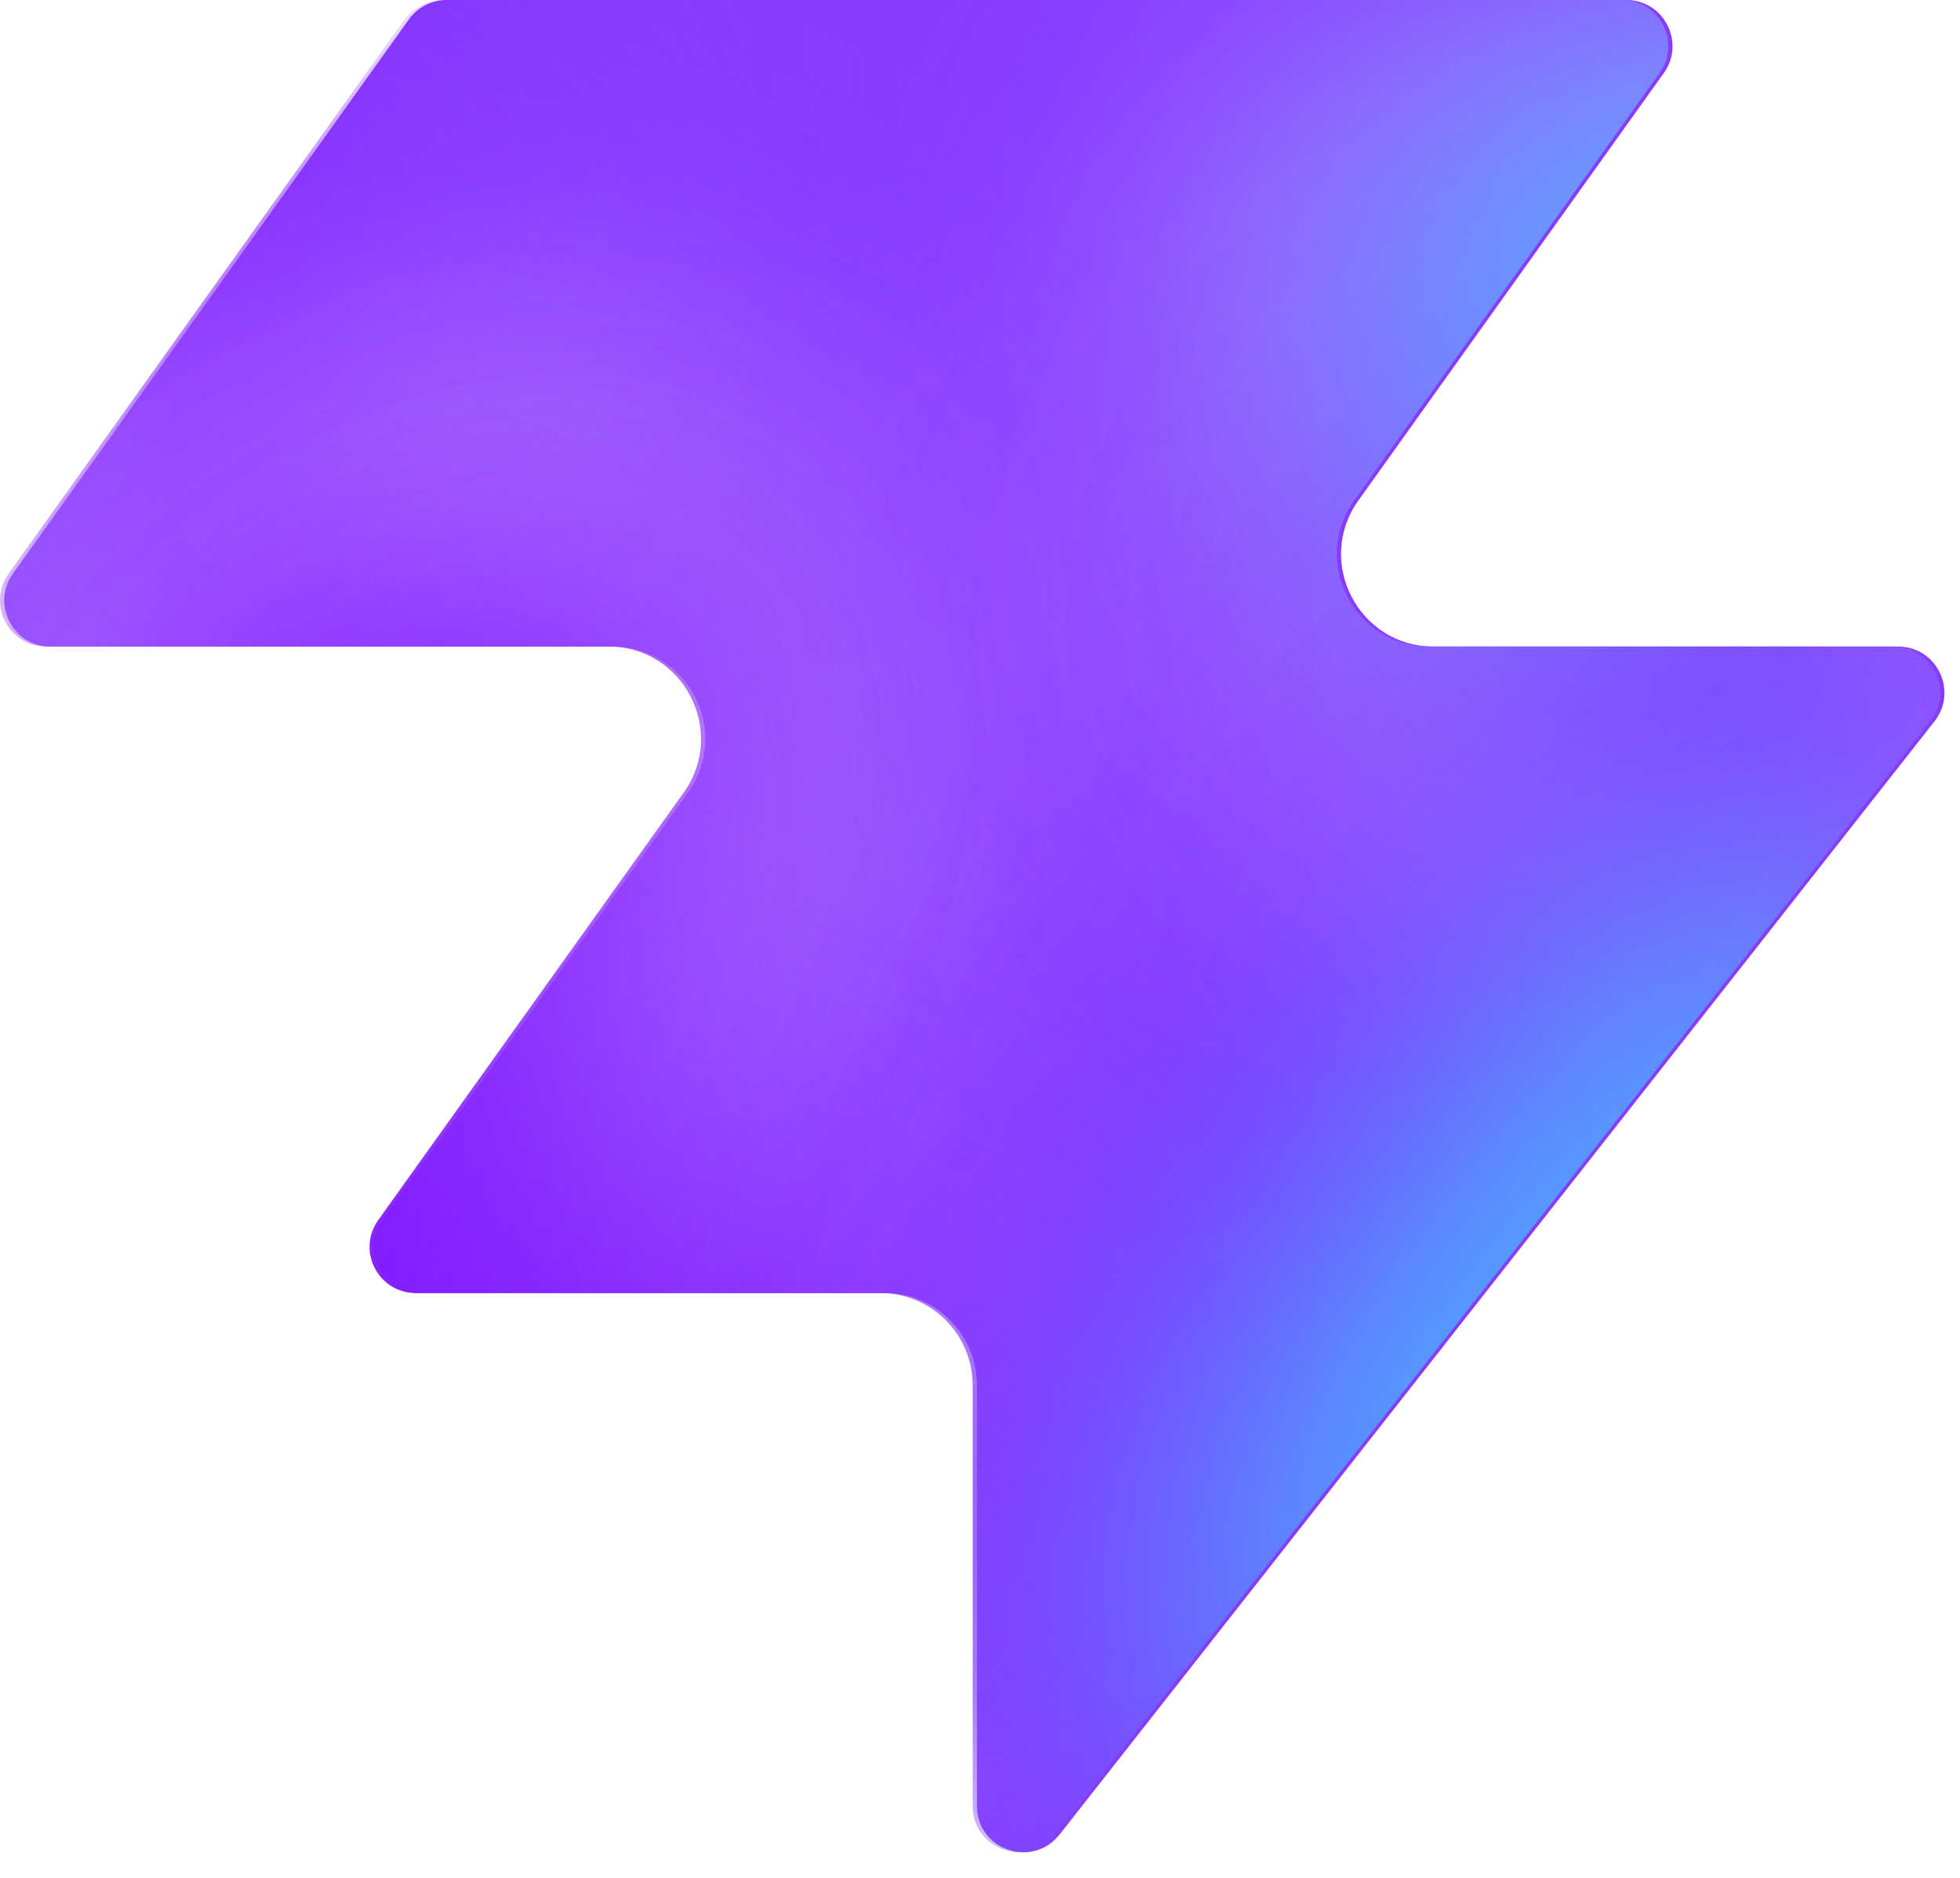
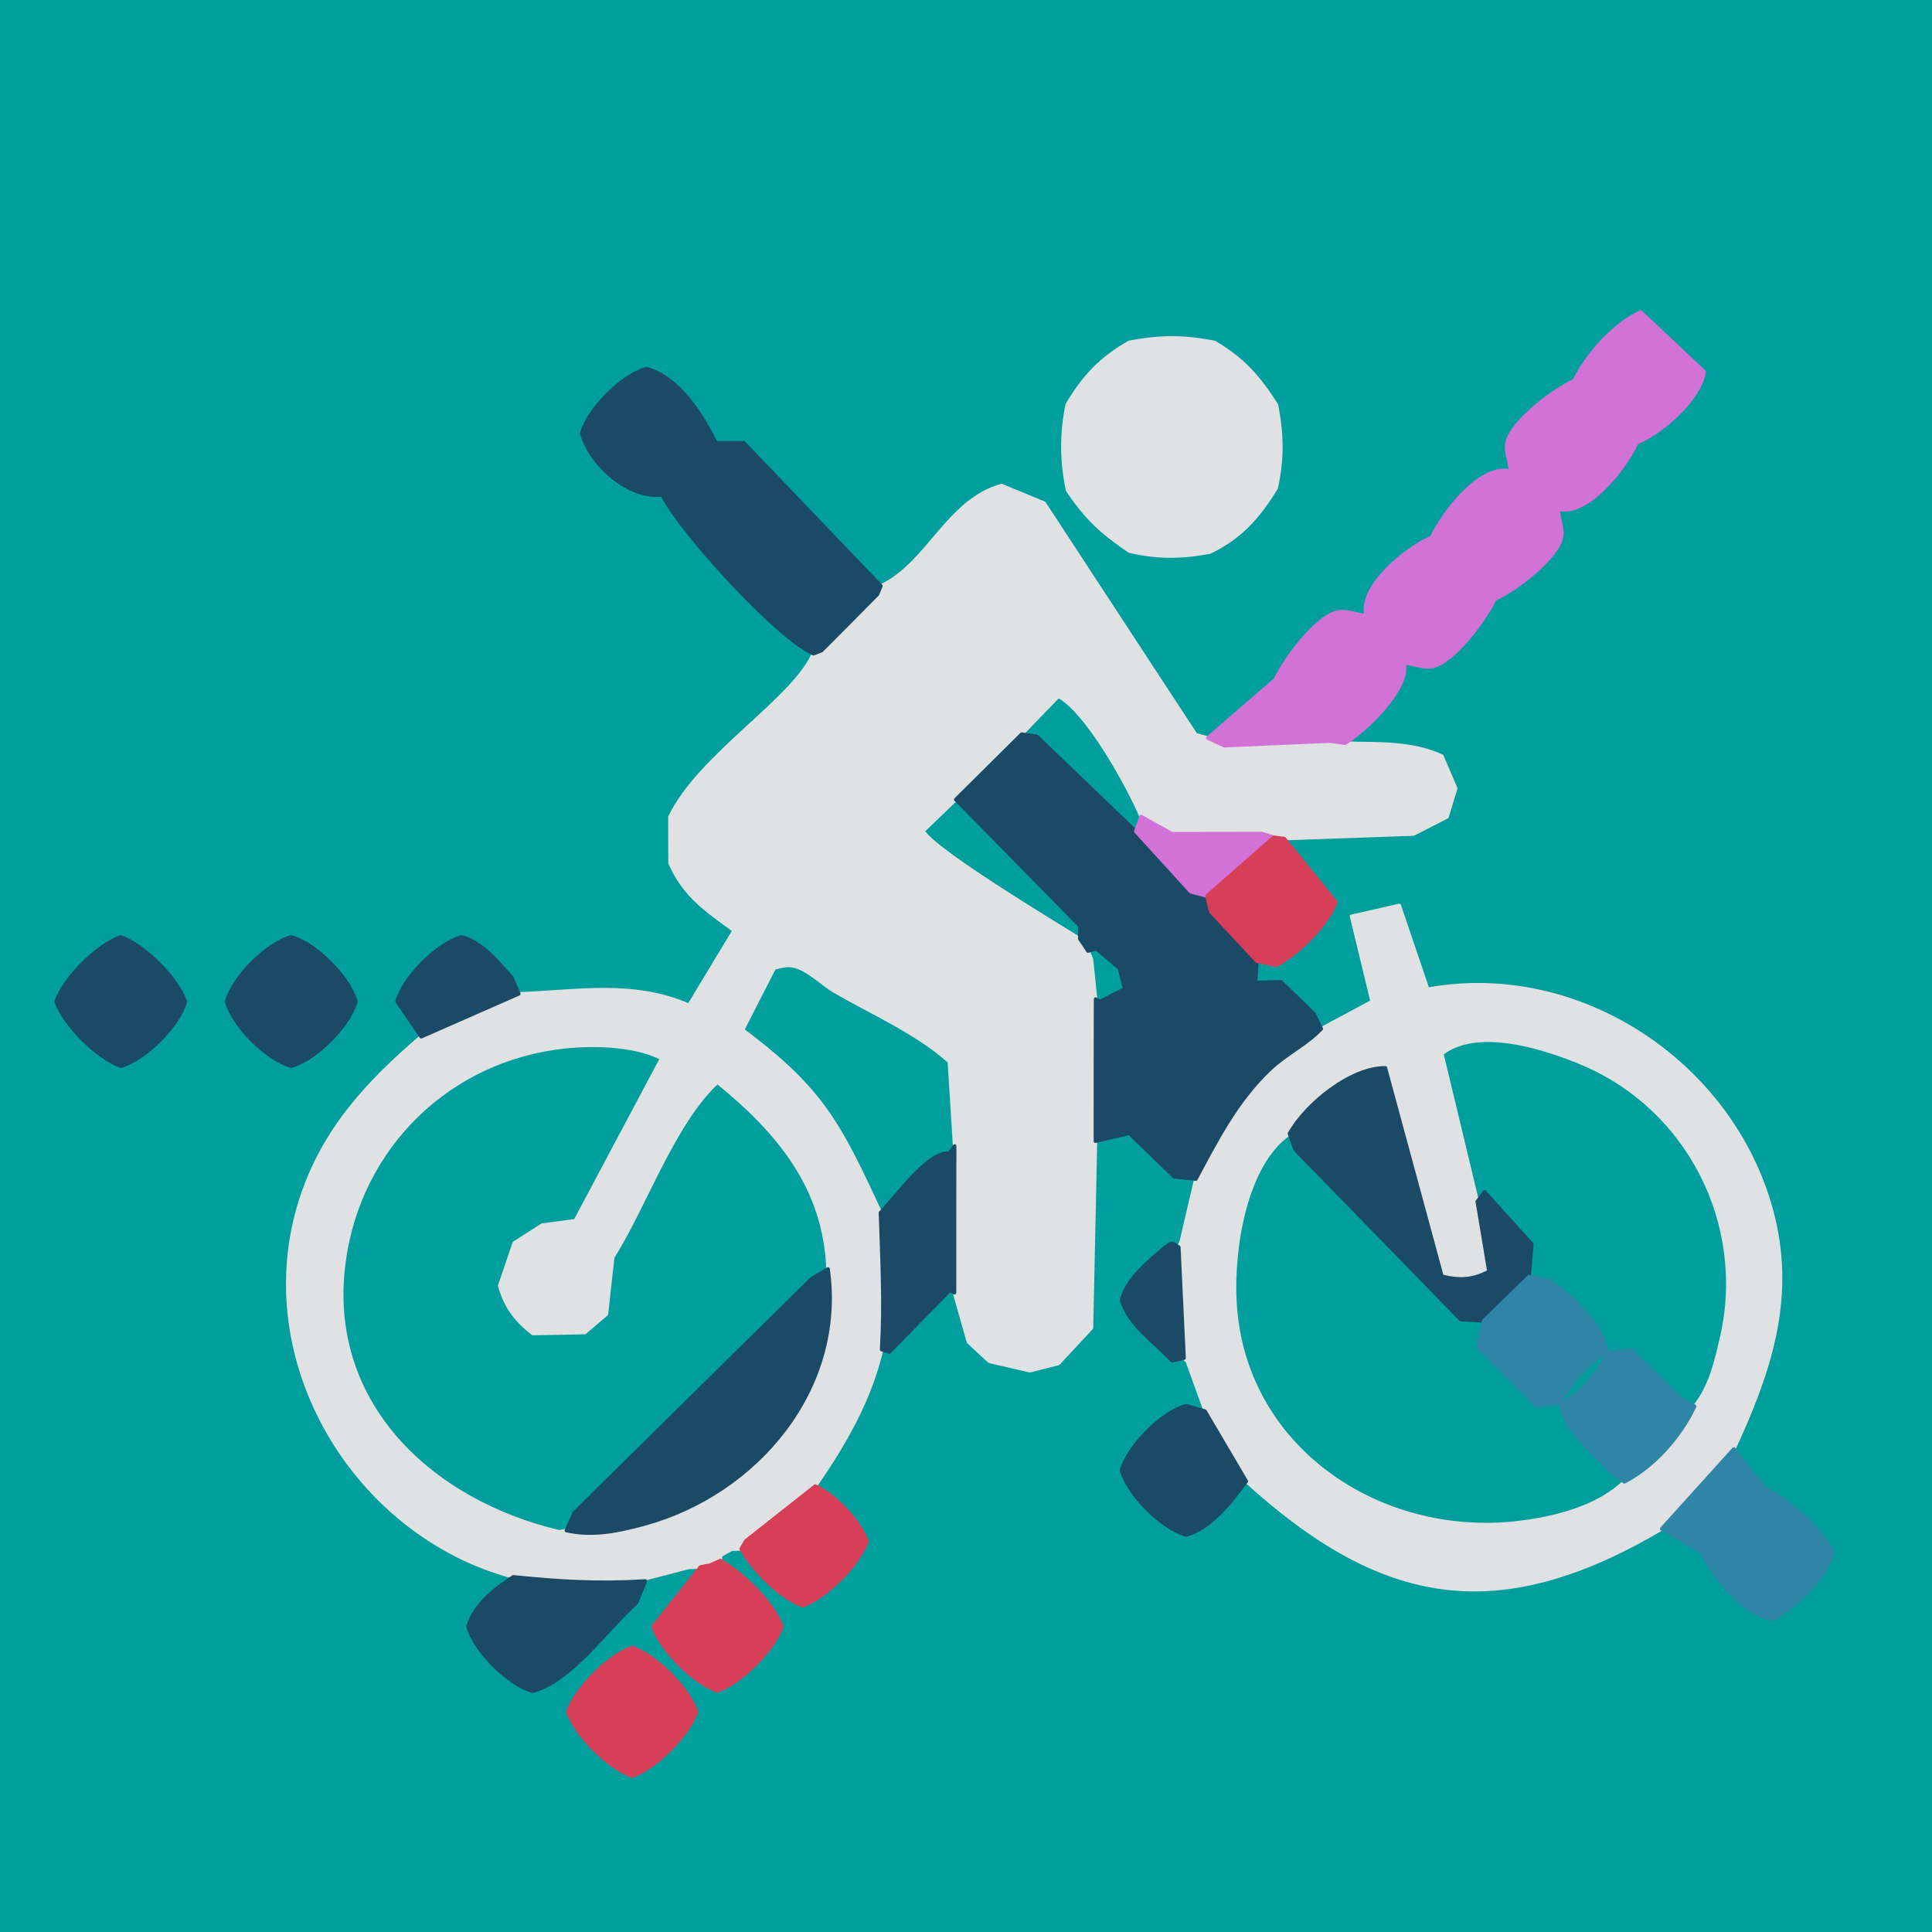
- <svg xmlns="http://www.w3.org/2000/svg" width="48" height="46" fill="none" viewBox="0 0 48 46">
-   <path fill="#863bff" d="M25.946 44.938c-.664.845-2.021.375-2.021-.698V33.937a2.26 2.26 0 0 0-2.262-2.262H10.287c-.92 0-1.456-1.04-.92-1.788l7.48-10.471c1.07-1.497 0-3.578-1.842-3.578H1.237c-.92 0-1.456-1.04-.92-1.788L10.013.474c.214-.297.556-.474.92-.474h28.894c.92 0 1.456 1.04.92 1.788l-7.48 10.471c-1.07 1.498 0 3.579 1.842 3.579h11.377c.943 0 1.473 1.088.89 1.83L25.947 44.94z" style="fill:#863bff;fill:color(display-p3 .525 .23 1);fill-opacity:1" />
-   <mask id="a" width="48" height="46" x="0" y="0" maskUnits="userSpaceOnUse" style="mask-type:alpha">
-     <path fill="#000" d="M25.842 44.938c-.664.844-2.021.375-2.021-.698V33.937a2.26 2.26 0 0 0-2.262-2.262H10.183c-.92 0-1.456-1.04-.92-1.788l7.48-10.471c1.07-1.498 0-3.579-1.842-3.579H1.133c-.92 0-1.456-1.04-.92-1.787L9.91.473c.214-.297.556-.474.92-.474h28.894c.92 0 1.456 1.04.92 1.788l-7.48 10.471c-1.07 1.498 0 3.578 1.842 3.578h11.377c.943 0 1.473 1.088.89 1.832L25.843 44.94z" style="fill:#000;fill-opacity:1" />
-   </mask>
-   <g mask="url(#a)">
-     <g filter="url(#b)">
-       <ellipse cx="5.508" cy="14.704" fill="#ede6ff" rx="5.508" ry="14.704" style="fill:#ede6ff;fill:color(display-p3 .927 .903 1);fill-opacity:1" transform="matrix(.00324 1 1 -.00324 -4.47 31.516)" />
-     </g>
-     <g filter="url(#c)">
-       <ellipse cx="10.399" cy="29.851" fill="#ede6ff" rx="10.399" ry="29.851" style="fill:#ede6ff;fill:color(display-p3 .927 .903 1);fill-opacity:1" transform="matrix(.00324 1 1 -.00324 -39.328 7.883)" />
-     </g>
-     <g filter="url(#d)">
-       <ellipse cx="5.508" cy="30.487" fill="#7e14ff" rx="5.508" ry="30.487" style="fill:#7e14ff;fill:color(display-p3 .492 .077 1);fill-opacity:1" transform="rotate(89.814 -25.913 -14.639)scale(1 -1)" />
-     </g>
-     <g filter="url(#e)">
-       <ellipse cx="5.508" cy="30.599" fill="#7e14ff" rx="5.508" ry="30.599" style="fill:#7e14ff;fill:color(display-p3 .492 .077 1);fill-opacity:1" transform="rotate(89.814 -32.644 -3.334)scale(1 -1)" />
-     </g>
-     <g filter="url(#f)">
-       <ellipse cx="5.508" cy="30.599" fill="#7e14ff" rx="5.508" ry="30.599" style="fill:#7e14ff;fill:color(display-p3 .492 .077 1);fill-opacity:1" transform="matrix(.00324 1 1 -.00324 -34.34 30.47)" />
-     </g>
-     <g filter="url(#g)">
-       <ellipse cx="14.072" cy="22.078" fill="#ede6ff" rx="14.072" ry="22.078" style="fill:#ede6ff;fill:color(display-p3 .927 .903 1);fill-opacity:1" transform="rotate(93.35 24.506 48.493)scale(-1 1)" />
-     </g>
-     <g filter="url(#h)">
-       <ellipse cx="3.47" cy="21.501" fill="#7e14ff" rx="3.47" ry="21.501" style="fill:#7e14ff;fill:color(display-p3 .492 .077 1);fill-opacity:1" transform="rotate(89.009 28.708 47.59)scale(-1 1)" />
-     </g>
-     <g filter="url(#i)">
-       <ellipse cx="3.47" cy="21.501" fill="#7e14ff" rx="3.47" ry="21.501" style="fill:#7e14ff;fill:color(display-p3 .492 .077 1);fill-opacity:1" transform="rotate(89.009 28.708 47.59)scale(-1 1)" />
-     </g>
-     <g filter="url(#j)">
-       <ellipse cx=".387" cy="8.972" fill="#7e14ff" rx="4.407" ry="29.108" style="fill:#7e14ff;fill:color(display-p3 .492 .077 1);fill-opacity:1" transform="rotate(39.51 .387 8.972)" />
-     </g>
-     <g filter="url(#k)">
-       <ellipse cx="47.523" cy="-6.092" fill="#7e14ff" rx="4.407" ry="29.108" style="fill:#7e14ff;fill:color(display-p3 .492 .077 1);fill-opacity:1" transform="rotate(37.892 47.523 -6.092)" />
-     </g>
-     <g filter="url(#l)">
-       <ellipse cx="41.412" cy="6.333" fill="#47bfff" rx="5.971" ry="9.665" style="fill:#47bfff;fill:color(display-p3 .28 .748 1);fill-opacity:1" transform="rotate(37.892 41.412 6.333)" />
-     </g>
-     <g filter="url(#m)">
-       <ellipse cx="-1.879" cy="38.332" fill="#7e14ff" rx="4.407" ry="29.108" style="fill:#7e14ff;fill:color(display-p3 .492 .077 1);fill-opacity:1" transform="rotate(37.892 -1.88 38.332)" />
-     </g>
-     <g filter="url(#n)">
-       <ellipse cx="-1.879" cy="38.332" fill="#7e14ff" rx="4.407" ry="29.108" style="fill:#7e14ff;fill:color(display-p3 .492 .077 1);fill-opacity:1" transform="rotate(37.892 -1.88 38.332)" />
-     </g>
-     <g filter="url(#o)">
-       <ellipse cx="35.651" cy="29.907" fill="#7e14ff" rx="4.407" ry="29.108" style="fill:#7e14ff;fill:color(display-p3 .492 .077 1);fill-opacity:1" transform="rotate(37.892 35.651 29.907)" />
-     </g>
-     <g filter="url(#p)">
-       <ellipse cx="38.418" cy="32.4" fill="#47bfff" rx="5.971" ry="15.297" style="fill:#47bfff;fill:color(display-p3 .28 .748 1);fill-opacity:1" transform="rotate(37.892 38.418 32.4)" />
-     </g>
-   </g>
-   <defs>
-     <filter id="b" width="60.045" height="41.654" x="-19.77" y="16.149" color-interpolation-filters="sRGB" filterUnits="userSpaceOnUse">
-       <feFlood flood-opacity="0" result="BackgroundImageFix" />
-       <feBlend in="SourceGraphic" in2="BackgroundImageFix" result="shape" />
-       <feGaussianBlur result="effect1_foregroundBlur_2002_17158" stdDeviation="7.659" />
-     </filter>
-     <filter id="c" width="90.34" height="51.437" x="-54.613" y="-7.533" color-interpolation-filters="sRGB" filterUnits="userSpaceOnUse">
-       <feFlood flood-opacity="0" result="BackgroundImageFix" />
-       <feBlend in="SourceGraphic" in2="BackgroundImageFix" result="shape" />
-       <feGaussianBlur result="effect1_foregroundBlur_2002_17158" stdDeviation="7.659" />
-     </filter>
-     <filter id="d" width="79.355" height="29.4" x="-49.64" y="2.03" color-interpolation-filters="sRGB" filterUnits="userSpaceOnUse">
-       <feFlood flood-opacity="0" result="BackgroundImageFix" />
-       <feBlend in="SourceGraphic" in2="BackgroundImageFix" result="shape" />
-       <feGaussianBlur result="effect1_foregroundBlur_2002_17158" stdDeviation="4.596" />
-     </filter>
-     <filter id="e" width="79.579" height="29.4" x="-45.045" y="20.029" color-interpolation-filters="sRGB" filterUnits="userSpaceOnUse">
-       <feFlood flood-opacity="0" result="BackgroundImageFix" />
-       <feBlend in="SourceGraphic" in2="BackgroundImageFix" result="shape" />
-       <feGaussianBlur result="effect1_foregroundBlur_2002_17158" stdDeviation="4.596" />
-     </filter>
-     <filter id="f" width="79.579" height="29.4" x="-43.513" y="21.178" color-interpolation-filters="sRGB" filterUnits="userSpaceOnUse">
-       <feFlood flood-opacity="0" result="BackgroundImageFix" />
-       <feBlend in="SourceGraphic" in2="BackgroundImageFix" result="shape" />
-       <feGaussianBlur result="effect1_foregroundBlur_2002_17158" stdDeviation="4.596" />
-     </filter>
-     <filter id="g" width="74.749" height="58.852" x="15.756" y="-17.901" color-interpolation-filters="sRGB" filterUnits="userSpaceOnUse">
-       <feFlood flood-opacity="0" result="BackgroundImageFix" />
-       <feBlend in="SourceGraphic" in2="BackgroundImageFix" result="shape" />
-       <feGaussianBlur result="effect1_foregroundBlur_2002_17158" stdDeviation="7.659" />
-     </filter>
-     <filter id="h" width="61.377" height="25.362" x="23.548" y="2.284" color-interpolation-filters="sRGB" filterUnits="userSpaceOnUse">
-       <feFlood flood-opacity="0" result="BackgroundImageFix" />
-       <feBlend in="SourceGraphic" in2="BackgroundImageFix" result="shape" />
-       <feGaussianBlur result="effect1_foregroundBlur_2002_17158" stdDeviation="4.596" />
-     </filter>
-     <filter id="i" width="61.377" height="25.362" x="23.548" y="2.284" color-interpolation-filters="sRGB" filterUnits="userSpaceOnUse">
-       <feFlood flood-opacity="0" result="BackgroundImageFix" />
-       <feBlend in="SourceGraphic" in2="BackgroundImageFix" result="shape" />
-       <feGaussianBlur result="effect1_foregroundBlur_2002_17158" stdDeviation="4.596" />
-     </filter>
-     <filter id="j" width="56.045" height="63.649" x="-27.636" y="-22.853" color-interpolation-filters="sRGB" filterUnits="userSpaceOnUse">
-       <feFlood flood-opacity="0" result="BackgroundImageFix" />
-       <feBlend in="SourceGraphic" in2="BackgroundImageFix" result="shape" />
-       <feGaussianBlur result="effect1_foregroundBlur_2002_17158" stdDeviation="4.596" />
-     </filter>
-     <filter id="k" width="54.814" height="64.646" x="20.116" y="-38.415" color-interpolation-filters="sRGB" filterUnits="userSpaceOnUse">
-       <feFlood flood-opacity="0" result="BackgroundImageFix" />
-       <feBlend in="SourceGraphic" in2="BackgroundImageFix" result="shape" />
-       <feGaussianBlur result="effect1_foregroundBlur_2002_17158" stdDeviation="4.596" />
-     </filter>
-     <filter id="l" width="33.541" height="35.313" x="24.641" y="-11.323" color-interpolation-filters="sRGB" filterUnits="userSpaceOnUse">
-       <feFlood flood-opacity="0" result="BackgroundImageFix" />
-       <feBlend in="SourceGraphic" in2="BackgroundImageFix" result="shape" />
-       <feGaussianBlur result="effect1_foregroundBlur_2002_17158" stdDeviation="4.596" />
-     </filter>
-     <filter id="m" width="54.814" height="64.646" x="-29.286" y="6.009" color-interpolation-filters="sRGB" filterUnits="userSpaceOnUse">
-       <feFlood flood-opacity="0" result="BackgroundImageFix" />
-       <feBlend in="SourceGraphic" in2="BackgroundImageFix" result="shape" />
-       <feGaussianBlur result="effect1_foregroundBlur_2002_17158" stdDeviation="4.596" />
-     </filter>
-     <filter id="n" width="54.814" height="64.646" x="-29.286" y="6.009" color-interpolation-filters="sRGB" filterUnits="userSpaceOnUse">
-       <feFlood flood-opacity="0" result="BackgroundImageFix" />
-       <feBlend in="SourceGraphic" in2="BackgroundImageFix" result="shape" />
-       <feGaussianBlur result="effect1_foregroundBlur_2002_17158" stdDeviation="4.596" />
-     </filter>
-     <filter id="o" width="54.814" height="64.646" x="8.244" y="-2.416" color-interpolation-filters="sRGB" filterUnits="userSpaceOnUse">
-       <feFlood flood-opacity="0" result="BackgroundImageFix" />
-       <feBlend in="SourceGraphic" in2="BackgroundImageFix" result="shape" />
-       <feGaussianBlur result="effect1_foregroundBlur_2002_17158" stdDeviation="4.596" />
-     </filter>
-     <filter id="p" width="39.409" height="43.623" x="18.713" y="10.588" color-interpolation-filters="sRGB" filterUnits="userSpaceOnUse">
-       <feFlood flood-opacity="0" result="BackgroundImageFix" />
-       <feBlend in="SourceGraphic" in2="BackgroundImageFix" result="shape" />
-       <feGaussianBlur result="effect1_foregroundBlur_2002_17158" stdDeviation="4.596" />
-     </filter>
-   </defs>
+ <svg xmlns="http://www.w3.org/2000/svg" viewBox="0 0 136 136" width="136" height="136">
+   <path d="M0.08 0.08C45.36 0.08 90.64 0.08 135.92 0.08C135.92 45.36 135.92 90.64 135.92 135.92C90.64 135.92 45.36 135.92 0.08 135.92C0.08 90.64 0.08 45.36 0.08 0.08ZM85.02 51.95C84.74 51.87 84.45 51.8 84.17 51.72C80.61 46.29 77.06 40.86 73.5 35.42C72.5 35.01 71.5 34.59 70.5 34.18C66.69 35.25 65.35 39.68 62.01 41.25C58.79 37.89 55.57 34.53 52.36 31.17C51.7 31.17 51.05 31.17 50.39 31.17C49.42 29.22 47.81 26.57 45.5 25.95C43.8 26.41 41.41 28.8 40.95 30.5C41.55 32.74 44.35 35.15 46.61 34.83C47.9 37.42 54.6 44.8 57.26 46.02C55.83 49.29 49.3 53.11 47.16 57.5C47.16 58.59 47.16 59.67 47.17 60.76C48.19 63.07 49.71 64.05 51.68 65.5C50.62 67.26 49.56 69.01 48.5 70.77C44.57 69.05 40.62 69.82 36.52 69.96C36.36 69.58 36.2 69.21 36.04 68.83C35.04 67.71 33.97 66.35 32.5 65.95C30.8 66.41 28.41 68.8 27.95 70.5C28.52 71.33 29.09 72.15 29.65 72.98C25.87 76.21 22.77 79.55 21.2 84.39C17.54 95.7 24.94 108.03 36.13 111C34.86 111.82 33.37 112.98 32.95 114.5C33.41 116.2 35.8 118.59 37.5 119.05C40.21 118.33 42.71 114.69 44.8 112.83C45.01 112.32 45.22 111.8 45.43 111.29C45.37 111.25 45.32 111.21 45.26 111.17C46.34 110.89 47.42 110.61 48.5 110.33C48.77 110.32 49.04 110.32 49.3 110.31C48.19 111.71 47.08 113.1 45.97 114.5C46.59 116.21 48.79 118.41 50.5 119.03C52.17 118.43 54.43 116.17 55.03 114.5C54.42 112.8 52.27 110.75 50.71 109.85C50.71 109.74 50.71 109.62 50.71 109.5C50.98 109.35 51.24 109.2 51.5 109.05C51.72 109.05 51.95 109.04 52.17 109.03C53 110.51 54.9 112.45 56.5 113.03C58.17 112.43 60.43 110.17 61.03 108.5C60.51 107.07 58.78 105.25 57.39 104.61C59.46 101.6 61.21 98.6 62.06 95C62.24 95.06 62.42 95.11 62.6 95.17C64.02 93.72 65.44 92.28 66.86 90.83C66.97 90.89 67.08 90.94 67.19 91C67.52 92.15 67.84 93.31 68.17 94.46C68.66 94.92 69.15 95.38 69.65 95.83C70.6 96.05 71.55 96.27 72.5 96.49C73.17 96.32 73.83 96.15 74.5 95.98C75.28 95.15 76.06 94.31 76.83 93.48C76.93 89.1 77.02 84.72 77.11 80.33C77.91 80.15 78.7 79.96 79.5 79.78C80.55 80.8 81.6 81.81 82.65 82.83C83.16 82.89 83.67 82.94 84.18 83C83.84 84.44 83.51 85.89 83.17 87.33C83.1 87.49 83.04 87.64 82.98 87.8C82.44 87.42 82.48 87.46 81.99 87.83C80.81 88.83 79.36 90 78.95 91.5C79.43 93.26 81.28 94.46 82.5 95.78C82.78 95.72 83.07 95.66 83.35 95.6C83.43 95.68 83.5 95.76 83.58 95.83C84 96.99 84.42 98.14 84.83 99.29C84.83 99.31 84.82 99.32 84.82 99.33C84.38 99.21 83.94 99.08 83.5 98.95C81.8 99.41 79.41 101.8 78.95 103.5C79.41 105.2 81.8 107.59 83.5 108.05C85.22 107.59 86.69 105.69 87.73 104.27C97.35 113.01 105.46 114.4 116.97 107.62C117.92 108.18 118.88 108.73 119.83 109.29C120.55 111.07 122.9 113.73 124.83 113.97C126.39 113.06 128.75 110.97 128.97 109.17C127.94 107.39 125.97 105.63 124.17 104.71C123.46 103.81 122.76 102.9 122.05 102C124.46 96.77 126.27 91.63 124.82 85.69C122.24 75.1 111.35 67.66 100.5 69.64C99.83 67.67 99.17 65.71 98.5 63.74C97.38 64 96.26 64.25 95.14 64.5C95.62 66.5 96.11 68.5 96.59 70.5C95.4 71.14 94.21 71.78 93.01 72.42C92.84 72.07 92.67 71.72 92.5 71.37C91.72 70.62 90.94 69.86 90.17 69.11C89.57 69.13 88.98 69.15 88.39 69.17C88.42 68.66 88.44 68.16 88.47 67.65C88.92 67.75 89.38 67.85 89.83 67.95C91.36 67.16 93.45 65.11 94.03 63.5C92.82 62.01 91.61 60.52 90.4 59.03C93.43 58.92 96.47 58.82 99.5 58.71C100.29 58.31 101.07 57.9 101.86 57.5C102.06 56.83 102.27 56.17 102.47 55.5C102.15 54.74 101.82 53.99 101.5 53.23C99.39 52.24 96.94 52.38 94.67 52.32C95.97 51.57 99.29 48.47 98.83 46.67C99.44 46.7 100.19 47.03 100.79 46.92C102.35 46.64 104.61 43.49 105.22 42.17C106.53 41.63 109.65 39.3 109.92 37.79C110.03 37.19 109.7 36.44 109.67 35.83C111.78 36.37 114.42 32.9 115.22 31.17C116.99 30.43 119.68 28.09 119.96 26.17C118.47 24.77 116.99 23.37 115.5 21.97C113.67 22.76 111.68 24.98 110.83 26.78C109.5 27.39 106.36 29.64 106.08 31.21C105.97 31.82 106.3 32.56 106.33 33.17C104.22 32.63 101.58 36.1 100.78 37.83C99.04 38.55 95.65 41.28 96.17 43.33C95.56 43.3 94.81 42.97 94.21 43.08C92.65 43.36 90.38 46.51 89.78 47.83C88.2 49.2 86.61 50.57 85.02 51.95ZM85.5 24.11C83.37 23.68 81.63 23.69 79.5 24.1C77.49 25.24 76.29 26.51 75.12 28.5C74.71 30.61 74.72 32.4 75.15 34.5C76.44 36.45 77.58 37.49 79.5 38.79C81.44 39.26 83.22 39.23 85.17 38.86C87.35 37.8 88.58 36.39 89.83 34.36C90.29 32.32 90.25 30.54 89.85 28.5C88.59 26.54 87.53 25.31 85.5 24.11ZM80.33 57.48C80.2 57.83 80.08 58.18 79.95 58.52C77.63 56.29 75.3 54.06 72.98 51.83C72.63 51.78 72.28 51.73 71.92 51.68C72.78 50.79 73.64 49.9 74.5 49.01C76.5 50.04 79.43 55.34 80.33 57.48ZM67.28 56.28C70.19 59.24 73.1 62.2 76.01 65.17C76.01 65.47 76.01 65.78 76.01 66.09C74.04 64.86 65.82 59.92 64.97 58.5C65.74 57.76 66.51 57.02 67.28 56.28ZM8.5 65.95C6.82 66.55 4.55 68.82 3.95 70.5C4.55 72.18 6.82 74.43 8.5 75.05C10.2 74.59 12.59 72.2 13.05 70.5C12.45 68.83 10.17 66.55 8.5 65.95ZM20.5 65.95C18.8 66.41 16.41 68.8 15.95 70.5C16.41 72.2 18.8 74.59 20.5 75.05C22.2 74.59 24.59 72.2 25.05 70.5C24.59 68.8 22.2 66.41 20.5 65.95ZM77.12 70.33C77.02 69.4 76.93 68.46 76.83 67.52C76.75 67.33 76.67 67.14 76.59 66.95C76.78 66.89 76.98 66.83 77.17 66.78C77.71 67.24 78.26 67.7 78.81 68.17C78.93 68.65 79.05 69.13 79.17 69.61C78.59 69.91 78.02 70.2 77.44 70.5C77.33 70.44 77.22 70.39 77.12 70.33ZM67.2 80.67C67.08 80.84 66.95 81.02 66.83 81.19C65.42 80.94 63 84.33 61.98 85.37C59.08 79.14 57.93 76.74 52.27 72.5C53.01 71.05 53.76 69.59 54.5 68.14C55 68.03 55.3 67.9 55.82 67.99C56.8 68.16 57.89 69.27 58.74 69.77C61.35 71.29 64.61 72.71 66.83 74.73C66.95 76.71 67.08 78.69 67.2 80.67ZM119.29 99C118.97 98.83 118.65 98.67 118.33 98.5C117.17 97.34 116 96.19 114.83 95.03C114.28 95.1 113.72 95.17 113.17 95.23C112.53 96.63 111.2 98.12 109.86 98.83C110.27 100.97 112.17 102.12 113.5 103.75C113.78 103.94 114.06 104.13 114.34 104.31C112.43 106.16 109.32 106.91 106.77 107.2C96.97 108.3 87.4 101.83 86.92 91.5C86.75 87.99 87.6 81.99 90.77 79.8C90.9 80.17 91.04 80.55 91.17 80.92C95.06 84.91 98.94 88.9 102.83 92.89C103.37 92.92 103.91 92.95 104.44 92.98C104.31 93.6 104.17 94.21 104.03 94.83C105.41 96.21 106.79 97.59 108.17 98.97C108.72 98.9 109.28 98.83 109.83 98.77C110.47 97.37 111.8 95.88 113.14 95.17C112.75 93.12 110.76 91.43 109.15 90.17C108.65 90.07 108.14 89.96 107.64 89.86C107.7 89.1 107.77 88.34 107.83 87.58C106.72 86.35 105.61 85.13 104.5 83.9C104.33 84.12 104.16 84.35 103.99 84.58C103.16 81.11 102.33 77.64 101.49 74.17C103.99 72.21 108.72 73.74 111.33 74.83C118.86 77.97 123.01 86.14 121.21 94.09C120.82 95.78 120.41 97.63 119.29 99ZM58.29 89.33C57.92 89.55 57.54 89.76 57.17 89.98C51.58 95.48 46 100.99 40.42 106.5C40.24 106.91 40.06 107.32 39.87 107.74C39.7 107.77 39.53 107.8 39.36 107.83C30.43 105.73 22.86 98.87 24.21 88.82C25.31 80.65 31.68 74.51 39.83 73.68C41.9 73.47 44.7 73.54 46.58 74.5C44.55 78.31 42.53 82.12 40.5 85.93C39.72 86.04 38.94 86.14 38.17 86.24C37.51 86.66 36.85 87.08 36.2 87.5C35.86 88.5 35.52 89.5 35.18 90.5C35.6 92.02 36.3 92.9 37.5 93.87C38.72 93.85 39.94 93.83 41.17 93.8C41.67 93.37 42.18 92.93 42.69 92.5C42.83 91.17 42.98 89.83 43.13 88.5C45.44 84.82 47.4 79.05 50.5 76.17C54.78 79.66 58.06 83.54 58.29 89.33ZM44.5 115.97C42.81 116.58 40.58 118.82 39.97 120.5C40.57 122.18 42.82 124.43 44.5 125.03C46.17 124.43 48.43 122.17 49.03 120.5C48.42 118.8 46.2 116.58 44.5 115.97Z" fill="#009f9d" fill-rule="evenodd" stroke="#009f9d" stroke-width="0.25" stroke-linejoin="round" />
+   <path d="M85.5 24.11C87.53 25.31 88.59 26.54 89.85 28.5C90.25 30.54 90.29 32.32 89.83 34.36C88.58 36.39 87.35 37.8 85.17 38.86C83.22 39.23 81.44 39.26 79.5 38.79C77.58 37.49 76.44 36.45 75.15 34.5C74.72 32.4 74.71 30.61 75.12 28.5C76.29 26.51 77.49 25.24 79.5 24.1C81.63 23.69 83.37 23.68 85.5 24.11ZM85.02 51.95C85.4 52.13 85.78 52.31 86.17 52.49C88.67 52.38 91.17 52.27 93.67 52.17C94 52.22 94.33 52.27 94.67 52.32C96.94 52.38 99.39 52.24 101.5 53.23C101.82 53.99 102.15 54.74 102.47 55.5C102.27 56.17 102.06 56.83 101.86 57.5C101.07 57.9 100.29 58.31 99.5 58.71C96.47 58.82 93.43 58.92 90.4 59.03C90.16 59 89.91 58.97 89.67 58.94C89.39 58.85 89.11 58.76 88.83 58.68C86.72 58.68 84.61 58.69 82.5 58.69C81.78 58.29 81.05 57.89 80.33 57.48C79.43 55.34 76.5 50.04 74.5 49.01C73.64 49.9 72.78 50.79 71.92 51.68C70.37 53.21 68.82 54.75 67.28 56.28C66.51 57.02 65.74 57.76 64.97 58.5C65.82 59.92 74.04 64.86 76.01 66.09C76.21 66.37 76.4 66.66 76.59 66.95C76.67 67.14 76.75 67.33 76.83 67.52C76.93 68.46 77.02 69.4 77.12 70.33C77.11 73.67 77.11 77 77.11 80.33C77.02 84.72 76.93 89.1 76.83 93.48C76.06 94.31 75.28 95.15 74.5 95.98C73.83 96.15 73.17 96.32 72.5 96.49C71.55 96.27 70.6 96.05 69.65 95.83C69.15 95.38 68.66 94.92 68.17 94.46C67.84 93.31 67.52 92.15 67.19 91C67.19 87.56 67.19 84.11 67.2 80.67C67.08 78.69 66.95 76.71 66.83 74.73C64.61 72.71 61.35 71.29 58.74 69.77C57.89 69.27 56.8 68.16 55.82 67.99C55.3 67.9 55 68.03 54.5 68.14C53.76 69.59 53.01 71.05 52.27 72.5C57.93 76.74 59.08 79.14 61.98 85.37C62.08 88.67 62.26 91.69 62.06 95C61.21 98.6 59.46 101.6 57.39 104.61C55.76 105.9 54.13 107.18 52.5 108.47C52.39 108.66 52.28 108.85 52.17 109.03C51.95 109.04 51.72 109.05 51.5 109.05C51.24 109.2 50.98 109.35 50.71 109.5C50.71 109.62 50.71 109.74 50.71 109.85C50.47 109.96 50.24 110.06 50 110.17C49.77 110.22 49.54 110.26 49.3 110.31C49.04 110.32 48.77 110.32 48.5 110.33C47.42 110.61 46.34 110.89 45.26 111.17C45.32 111.21 45.37 111.25 45.43 111.29C42.14 111.5 39.41 111.33 36.13 111C24.94 108.03 17.54 95.7 21.2 84.39C22.77 79.55 25.87 76.21 29.65 72.98C31.94 71.97 34.23 70.97 36.52 69.96C40.62 69.82 44.57 69.05 48.5 70.77C49.56 69.01 50.62 67.26 51.68 65.5C49.71 64.05 48.19 63.07 47.17 60.76C47.16 59.67 47.16 58.59 47.16 57.5C49.3 53.11 55.83 49.29 57.26 46.02C57.45 45.94 57.64 45.87 57.83 45.8C59.15 44.48 60.46 43.16 61.77 41.83C61.85 41.64 61.93 41.45 62.01 41.25C65.35 39.68 66.69 35.25 70.5 34.18C71.5 34.59 72.5 35.01 73.5 35.42C77.06 40.86 80.61 46.29 84.17 51.72C84.45 51.8 84.74 51.87 85.02 51.95ZM122.05 102C120.36 103.87 118.66 105.75 116.97 107.62C105.46 114.4 97.35 113.01 87.73 104.27C86.76 102.63 85.79 100.98 84.82 99.33C84.82 99.32 84.83 99.31 84.83 99.29C84.42 98.14 84 96.99 83.58 95.83C83.5 95.76 83.43 95.68 83.35 95.6C83.23 93 83.1 90.4 82.98 87.8C83.04 87.64 83.1 87.49 83.17 87.33C83.51 85.89 83.84 84.44 84.18 83C85.68 80.2 87.06 77.48 89.41 75.25C90.51 74.21 92.01 73.49 93.01 72.42C94.21 71.78 95.4 71.14 96.59 70.5C96.11 68.5 95.62 66.5 95.14 64.5C96.26 64.25 97.38 64 98.5 63.74C99.17 65.71 99.83 67.67 100.5 69.64C111.35 67.66 122.24 75.1 124.82 85.69C126.27 91.63 124.46 96.77 122.05 102ZM103.99 84.58C104.27 86.22 104.54 87.86 104.81 89.5C103.71 90.1 102.73 90.15 101.5 89.84C100.17 84.95 98.85 80.06 97.52 75.17C95.09 75.15 91.93 77.72 90.77 79.8C87.6 81.99 86.75 87.99 86.92 91.5C87.4 101.83 96.97 108.3 106.77 107.2C109.32 106.91 112.43 106.16 114.34 104.31C116.44 103.24 118.29 101.12 119.29 99C120.41 97.63 120.82 95.78 121.21 94.09C123.01 86.14 118.86 77.97 111.33 74.83C108.72 73.74 103.99 72.21 101.49 74.17C102.33 77.64 103.16 81.11 103.99 84.58ZM39.87 107.74C41.77 108.17 43.63 107.76 45.47 107.25C53.21 105.09 59.47 97.8 58.29 89.33C58.06 83.54 54.78 79.66 50.5 76.17C47.4 79.05 45.44 84.82 43.13 88.5C42.98 89.83 42.83 91.17 42.69 92.5C42.18 92.93 41.67 93.37 41.17 93.8C39.94 93.83 38.72 93.85 37.5 93.87C36.3 92.9 35.6 92.02 35.18 90.5C35.52 89.5 35.86 88.5 36.2 87.5C36.85 87.08 37.51 86.66 38.17 86.24C38.94 86.14 39.72 86.04 40.5 85.93C42.53 82.12 44.55 78.31 46.58 74.5C44.7 73.54 41.9 73.47 39.83 73.68C31.68 74.51 25.31 80.65 24.21 88.82C22.86 98.87 30.43 105.73 39.36 107.83C39.53 107.8 39.7 107.77 39.87 107.74Z" fill="#e0e1e2" fill-rule="evenodd" stroke="#e0e1e2" stroke-width="0.25" stroke-linejoin="round" />
+   <path d="M62.01 41.25C61.93 41.45 61.85 41.64 61.77 41.83C60.46 43.16 59.15 44.48 57.83 45.8C57.64 45.87 57.45 45.94 57.26 46.02C54.6 44.8 47.9 37.42 46.61 34.83C44.35 35.15 41.55 32.74 40.95 30.5C41.41 28.8 43.8 26.41 45.5 25.95C47.81 26.57 49.42 29.22 50.39 31.17C51.05 31.17 51.7 31.17 52.36 31.17C55.57 34.53 58.79 37.89 62.01 41.25ZM71.92 51.68C72.28 51.73 72.63 51.78 72.98 51.83C75.3 54.06 77.63 56.29 79.95 58.52C81.25 59.94 82.54 61.36 83.83 62.78C84.21 62.88 84.58 62.97 84.96 63.07C85.05 63.43 85.14 63.8 85.23 64.17C86.31 65.33 87.39 66.49 88.47 67.65C88.44 68.16 88.42 68.66 88.39 69.17C88.98 69.15 89.57 69.13 90.17 69.11C90.94 69.86 91.72 70.62 92.5 71.37C92.67 71.72 92.84 72.07 93.01 72.42C92.01 73.49 90.51 74.21 89.41 75.25C87.06 77.48 85.68 80.2 84.18 83C83.67 82.94 83.16 82.89 82.65 82.83C81.6 81.81 80.55 80.8 79.5 79.78C78.7 79.96 77.91 80.15 77.11 80.33C77.11 77 77.11 73.67 77.12 70.33C77.22 70.39 77.33 70.44 77.44 70.5C78.02 70.2 78.59 69.91 79.17 69.61C79.05 69.13 78.93 68.65 78.81 68.17C78.26 67.7 77.71 67.24 77.17 66.78C76.98 66.83 76.78 66.89 76.59 66.95C76.4 66.66 76.21 66.37 76.01 66.09C76.01 65.78 76.01 65.47 76.01 65.17C73.1 62.2 70.19 59.24 67.28 56.28C68.82 54.75 70.37 53.21 71.92 51.68ZM8.5 65.95C10.17 66.55 12.45 68.83 13.05 70.5C12.59 72.2 10.2 74.59 8.5 75.05C6.82 74.43 4.55 72.18 3.95 70.5C4.55 68.82 6.82 66.55 8.5 65.95ZM20.5 65.95C22.2 66.41 24.59 68.8 25.05 70.5C24.59 72.2 22.2 74.59 20.5 75.05C18.8 74.59 16.41 72.2 15.95 70.5C16.41 68.8 18.8 66.41 20.5 65.95ZM36.52 69.96C34.23 70.97 31.94 71.97 29.65 72.98C29.09 72.15 28.52 71.33 27.95 70.5C28.41 68.8 30.8 66.41 32.5 65.95C33.97 66.35 35.04 67.71 36.04 68.83C36.2 69.21 36.36 69.58 36.52 69.96ZM103.99 84.58C104.16 84.35 104.33 84.12 104.5 83.9C105.61 85.13 106.72 86.35 107.83 87.58C107.77 88.34 107.7 89.1 107.64 89.86C106.57 90.9 105.51 91.94 104.44 92.98C103.91 92.95 103.37 92.92 102.83 92.89C98.94 88.9 95.06 84.91 91.17 80.92C91.04 80.55 90.9 80.17 90.77 79.8C91.93 77.72 95.09 75.15 97.52 75.17C98.85 80.06 100.17 84.95 101.5 89.84C102.73 90.15 103.71 90.1 104.81 89.5C104.54 87.86 104.27 86.22 103.99 84.58ZM67.2 80.67C67.19 84.11 67.19 87.56 67.19 91C67.08 90.94 66.97 90.89 66.86 90.83C65.44 92.28 64.02 93.72 62.6 95.17C62.42 95.11 62.24 95.06 62.06 95C62.26 91.69 62.08 88.67 61.98 85.37C63 84.33 65.42 80.94 66.83 81.19C66.95 81.02 67.08 80.84 67.2 80.67ZM82.98 87.8C83.1 90.4 83.23 93 83.35 95.6C83.07 95.66 82.78 95.72 82.5 95.78C81.28 94.46 79.43 93.26 78.95 91.5C79.36 90 80.81 88.83 81.99 87.83C82.48 87.46 82.44 87.42 82.98 87.8ZM58.29 89.33C59.47 97.8 53.21 105.09 45.47 107.25C43.63 107.76 41.77 108.17 39.87 107.74C40.06 107.32 40.24 106.91 40.42 106.5C46 100.99 51.58 95.48 57.17 89.98C57.54 89.76 57.92 89.55 58.29 89.33ZM84.82 99.33C85.79 100.98 86.76 102.63 87.73 104.27C86.69 105.69 85.22 107.59 83.5 108.05C81.8 107.59 79.41 105.2 78.95 103.5C79.41 101.8 81.8 99.41 83.5 98.95C83.94 99.08 84.38 99.21 84.82 99.33ZM36.13 111C39.41 111.33 42.14 111.5 45.43 111.29C45.22 111.8 45.01 112.32 44.8 112.83C42.71 114.69 40.21 118.33 37.5 119.05C35.8 118.59 33.41 116.2 32.95 114.5C33.37 112.98 34.86 111.82 36.13 111Z" fill="#1b4a67" fill-rule="evenodd" stroke="#1b4a67" stroke-width="0.25" stroke-linejoin="round" />
+   <path d="M94.67 52.32C94.33 52.27 94 52.22 93.67 52.17C91.17 52.27 88.67 52.38 86.17 52.49C85.78 52.31 85.4 52.13 85.02 51.95C86.61 50.57 88.2 49.2 89.78 47.83C90.38 46.51 92.65 43.36 94.21 43.08C94.81 42.97 95.56 43.3 96.17 43.33C95.65 41.28 99.04 38.55 100.78 37.83C101.58 36.1 104.22 32.63 106.33 33.17C106.3 32.56 105.97 31.82 106.08 31.21C106.36 29.64 109.5 27.39 110.83 26.78C111.68 24.98 113.67 22.76 115.5 21.97C116.99 23.37 118.47 24.77 119.96 26.17C119.68 28.09 116.99 30.43 115.22 31.17C114.42 32.9 111.78 36.37 109.67 35.83C109.7 36.44 110.03 37.19 109.92 37.79C109.65 39.3 106.53 41.63 105.22 42.17C104.61 43.49 102.35 46.64 100.79 46.92C100.19 47.03 99.44 46.7 98.83 46.67C99.29 48.47 95.97 51.57 94.67 52.32ZM80.33 57.48C81.05 57.89 81.78 58.29 82.5 58.69C84.61 58.69 86.72 58.68 88.83 58.68C89.11 58.76 89.39 58.85 89.67 58.94C88.1 60.31 86.53 61.69 84.96 63.07C84.58 62.97 84.21 62.88 83.83 62.78C82.54 61.36 81.25 59.94 79.95 58.52C80.08 58.18 80.2 57.83 80.33 57.48Z" fill="#d272d6" fill-rule="evenodd" stroke="#d272d6" stroke-width="0.25" stroke-linejoin="round" />
+   <path d="M89.67 58.94C89.91 58.97 90.16 59 90.4 59.03C91.61 60.52 92.82 62.01 94.03 63.5C93.45 65.11 91.36 67.16 89.83 67.95C89.38 67.85 88.92 67.75 88.47 67.65C87.39 66.49 86.31 65.33 85.23 64.17C85.14 63.8 85.05 63.43 84.96 63.07C86.53 61.69 88.1 60.31 89.67 58.94ZM57.39 104.61C58.78 105.25 60.51 107.07 61.03 108.5C60.43 110.17 58.17 112.43 56.5 113.03C54.9 112.45 53 110.51 52.17 109.03C52.28 108.85 52.39 108.66 52.5 108.47C54.13 107.18 55.76 105.9 57.39 104.61ZM50.71 109.85C52.27 110.75 54.42 112.8 55.03 114.5C54.43 116.17 52.17 118.43 50.5 119.03C48.79 118.41 46.59 116.21 45.97 114.5C47.08 113.1 48.19 111.71 49.3 110.31C49.54 110.26 49.77 110.22 50 110.17C50.24 110.06 50.47 109.96 50.71 109.85ZM44.5 115.97C46.2 116.58 48.42 118.8 49.03 120.5C48.43 122.17 46.17 124.43 44.5 125.03C42.82 124.43 40.57 122.18 39.97 120.5C40.58 118.82 42.81 116.58 44.5 115.97Z" fill="#d73e58" fill-rule="evenodd" stroke="#d73e58" stroke-width="0.25" stroke-linejoin="round" />
+   <path d="M107.64 89.86C108.14 89.96 108.65 90.07 109.15 90.17C110.76 91.43 112.75 93.12 113.14 95.17C111.8 95.88 110.47 97.37 109.83 98.77C109.28 98.83 108.72 98.9 108.17 98.97C106.79 97.59 105.41 96.21 104.03 94.83C104.17 94.21 104.31 93.6 104.44 92.98C105.51 91.94 106.57 90.9 107.64 89.86ZM119.29 99C118.29 101.12 116.44 103.24 114.34 104.31C114.06 104.13 113.78 103.94 113.5 103.75C112.17 102.12 110.27 100.97 109.86 98.83C111.2 98.12 112.53 96.63 113.17 95.23C113.72 95.17 114.28 95.1 114.83 95.03C116 96.19 117.17 97.34 118.33 98.5C118.65 98.67 118.97 98.83 119.29 99ZM122.05 102C122.76 102.9 123.46 103.81 124.17 104.71C125.97 105.63 127.94 107.39 128.97 109.17C128.75 110.97 126.39 113.06 124.83 113.97C122.9 113.73 120.55 111.07 119.83 109.29C118.88 108.73 117.92 108.18 116.97 107.62C118.66 105.75 120.36 103.87 122.05 102Z" fill="#2f85a6" fill-rule="evenodd" stroke="#2f85a6" stroke-width="0.25" stroke-linejoin="round" />
</svg>
